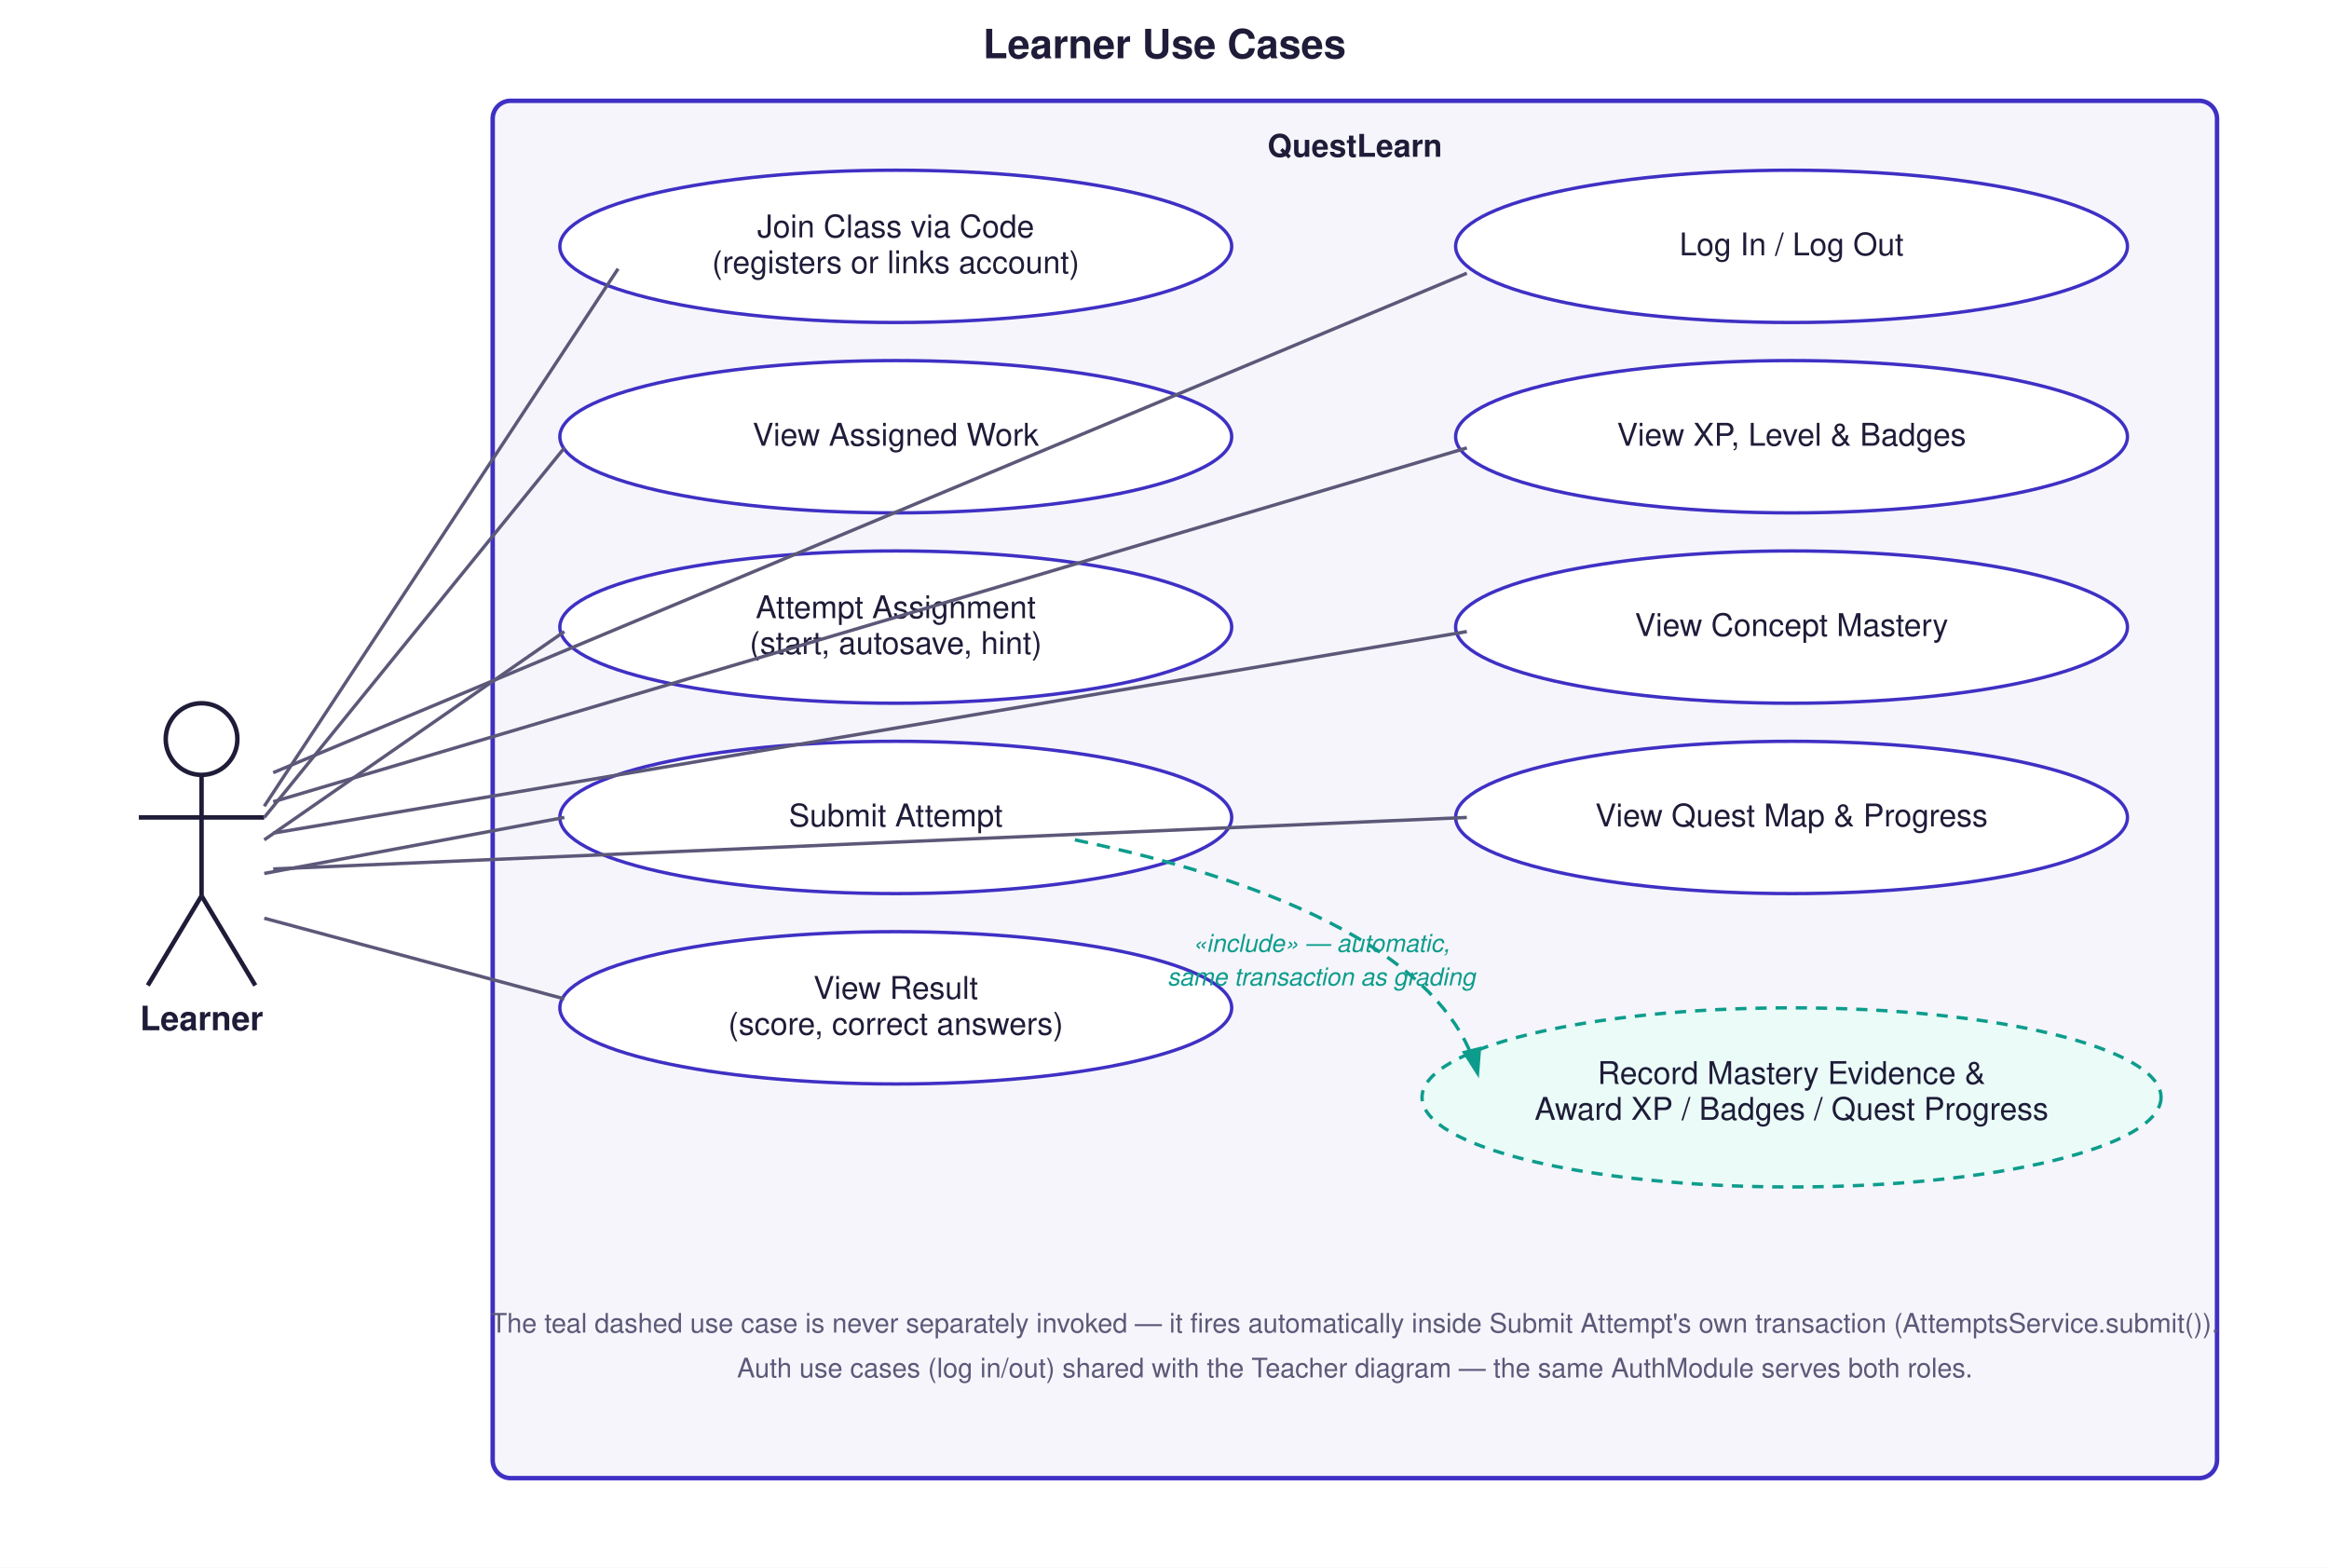
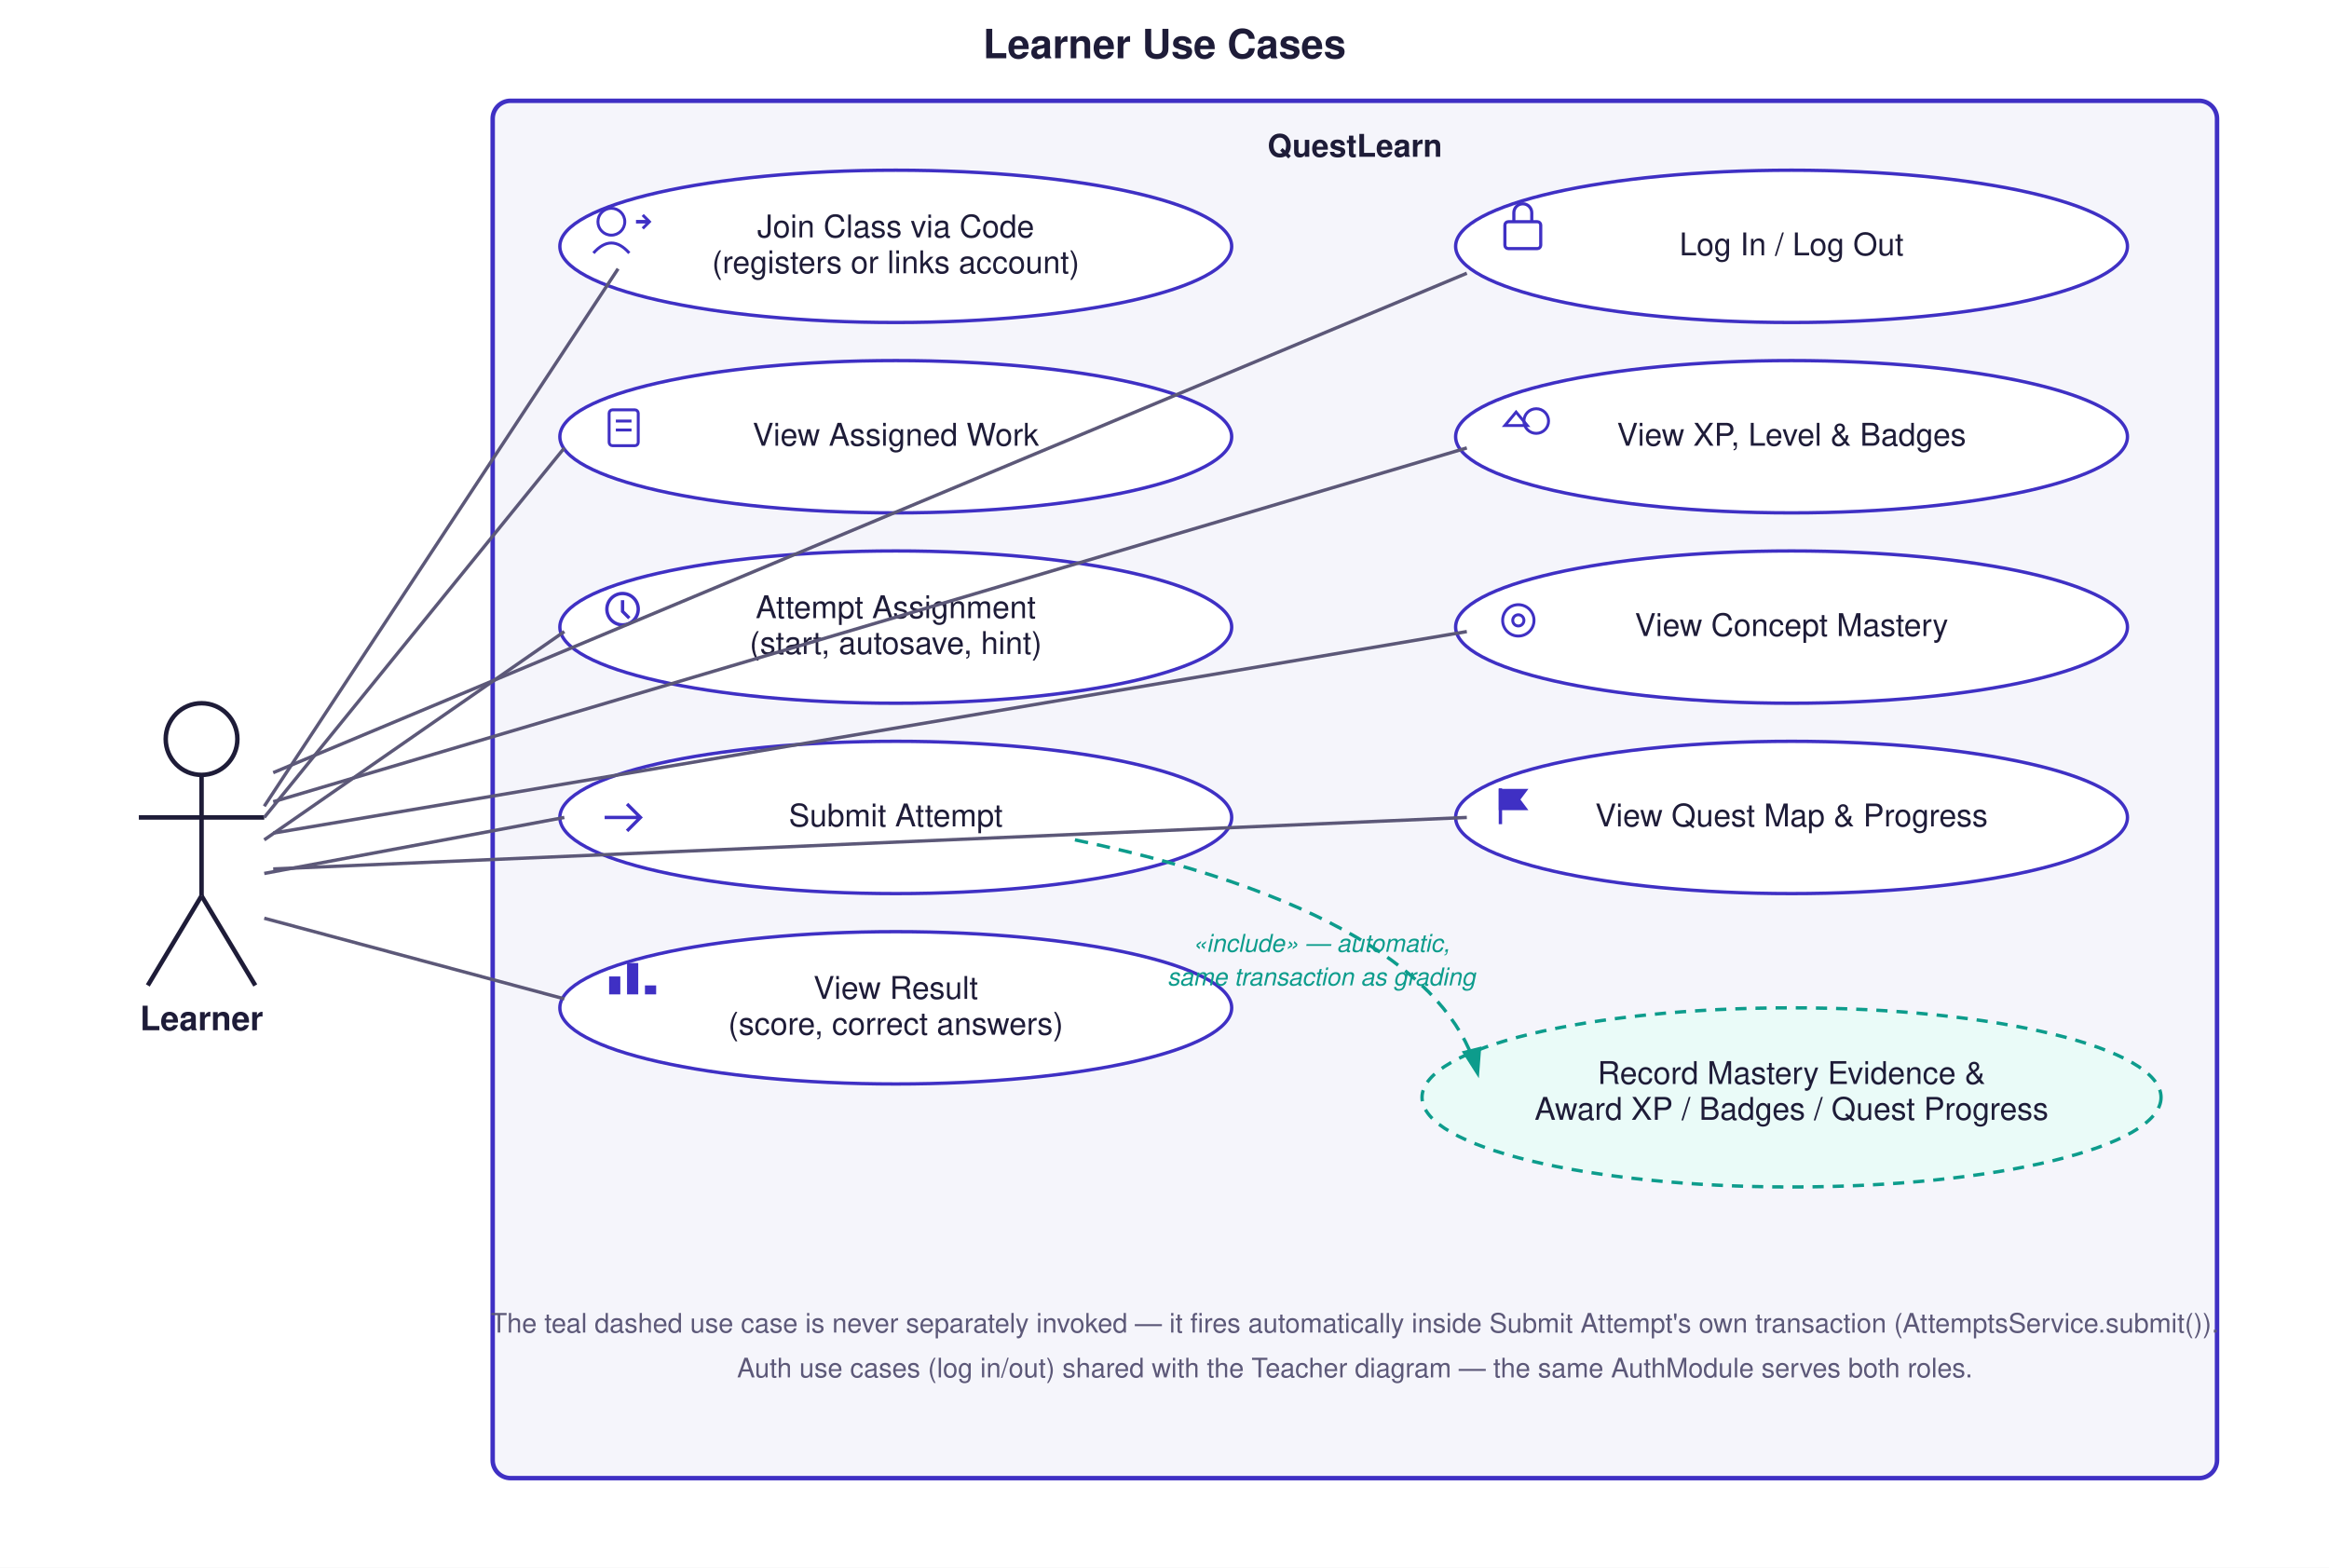
<svg xmlns="http://www.w3.org/2000/svg" viewBox="0 0 1040 700" font-family="Helvetica, Arial, sans-serif">
  <style>
    .boundary { fill: #f5f5fb; stroke: #3f30c4; stroke-width: 2; }
    .uc { fill: #ffffff; stroke: #3f30c4; stroke-width: 1.5; }
    .ucauto { fill: #eafbf8; stroke: #0d9c8c; stroke-width: 1.5; stroke-dasharray: 5 4; }
    .uctext { fill: #1e1c38; font-size: 14px; text-anchor: middle; }
    .assoc { stroke: #5c5878; stroke-width: 1.5; fill: none; }
    .include { stroke: #0d9c8c; stroke-width: 1.5; fill: none; stroke-dasharray: 6 4; marker-end: url(#arrow); }
    .actor { stroke: #1e1c38; stroke-width: 2; fill: none; }
    .actorhead { fill: #ffffff; stroke: #1e1c38; stroke-width: 2; }
    .actorlabel { fill: #1e1c38; font-size: 15px; font-weight: 600; text-anchor: middle; }
    .title { fill: #1e1c38; font-size: 18px; font-weight: 700; text-anchor: middle; }
    .subtitle { fill: #5c5878; font-size: 12px; text-anchor: middle; }
    .includelabel { fill: #0d9c8c; font-size: 11px; font-style: italic; text-anchor: middle; }
  </style>
  <defs>
    <marker id="arrow" markerWidth="10" markerHeight="10" refX="8" refY="3" orient="auto" markerUnits="strokeWidth">
      <path d="M0,0 L0,6 L9,3 z" fill="#0d9c8c" />
    </marker>
  </defs>
  <rect x="0" y="0" width="1040" height="700" fill="#ffffff" />
  <text x="520" y="26" class="title">Learner Use Cases</text>
  <rect x="220" y="45" width="770" height="615" rx="8" class="boundary" />
  <text x="605" y="70" class="uctext" font-weight="700">QuestLearn</text>
  <g class="actor">
    <circle cx="90" cy="330" r="16" class="actorhead" />
    <line x1="90" y1="346" x2="90" y2="400" />
    <line x1="62" y1="365" x2="118" y2="365" />
    <line x1="90" y1="400" x2="66" y2="440" />
    <line x1="90" y1="400" x2="114" y2="440" />
  </g>
  <text x="90" y="460" class="actorlabel">Learner</text>
  <ellipse cx="400" cy="110" rx="150" ry="34" class="uc" />
+   <g stroke="#3f30c4" stroke-width="1.3" fill="none">
+     <circle cx="273" cy="99" r="6" />
+     <path d="M265,113 q8,-9 16,0" />
+     <line x1="284" y1="99" x2="290" y2="99" stroke-width="1.6" />
+     <path d="M287,96 l3,3 l-3,3" fill="none" />
+   </g>
  <text x="400" y="106" class="uctext">Join Class via Code</text>
  <text x="400" y="122" class="uctext">(registers or links account)</text>
  <ellipse cx="400" cy="195" rx="150" ry="34" class="uc" />
+   <g stroke="#3f30c4" stroke-width="1.3" fill="none">
+     <rect x="272" y="183" width="13" height="16" rx="1.5" />
+     <line x1="275" y1="188" x2="282" y2="188" />
+     <line x1="275" y1="192" x2="282" y2="192" />
+   </g>
  <text x="400" y="199" class="uctext">View Assigned Work</text>
  <ellipse cx="400" cy="280" rx="150" ry="34" class="uc" />
+   <g stroke="#3f30c4" stroke-width="1.5" fill="none">
+     <circle cx="278" cy="272" r="7" />
+     <path d="M278,268 v5 l3,3" />
+   </g>
  <text x="400" y="276" class="uctext">Attempt Assignment</text>
  <text x="400" y="292" class="uctext">(start, autosave, hint)</text>
  <ellipse cx="400" cy="365" rx="150" ry="34" class="uc" id="submit-oval" />
+   <g stroke="#3f30c4" stroke-width="1.5" fill="none">
+     <path d="M270,365 h16 M280,359 l6,6 l-6,6" />
+   </g>
  <text x="400" y="369" class="uctext">Submit Attempt</text>
  <ellipse cx="400" cy="450" rx="150" ry="34" class="uc" />
+   <g fill="#3f30c4">
+     <rect x="272" y="436" width="5" height="8" />
+     <rect x="280" y="430" width="5" height="14" />
+     <rect x="288" y="440" width="5" height="4" />
+   </g>
  <text x="400" y="446" class="uctext">View Result</text>
  <text x="400" y="462" class="uctext">(score, correct answers)</text>
  <ellipse cx="800" cy="110" rx="150" ry="34" class="uc" />
+   <g stroke="#3f30c4" stroke-width="1.4" fill="none">
+     <rect x="672" y="99" width="16" height="12" rx="1.5" />
+     <path d="M676,99 v-4 a4,4 0 0 1 8,0 v4" />
+   </g>
  <text x="800" y="114" class="uctext">Log In / Log Out</text>
  <ellipse cx="800" cy="195" rx="150" ry="34" class="uc" />
+   <g stroke="#3f30c4" stroke-width="1.3" fill="none">
+     <path d="M672,190 l5,-6 l5,6 z" />
+     <circle cx="686" cy="188" r="5.5" />
+   </g>
  <text x="800" y="199" class="uctext">View XP, Level &amp; Badges</text>
  <ellipse cx="800" cy="280" rx="150" ry="34" class="uc" />
+   <g stroke="#3f30c4" stroke-width="1.3" fill="none">
+     <circle cx="678" cy="277" r="7" />
+     <circle cx="678" cy="277" r="2.5" />
+   </g>
  <text x="800" y="284" class="uctext">View Concept Mastery</text>
  <ellipse cx="800" cy="365" rx="150" ry="34" class="uc" />
+   <g stroke="#3f30c4" stroke-width="1.5" fill="none">
+     <line x1="670" y1="352" x2="670" y2="368" />
+     <path d="M670,353 h11 l-3,4 l3,4 h-11 z" fill="#3f30c4" />
+   </g>
  <text x="800" y="369" class="uctext">View Quest Map &amp; Progress</text>
  <ellipse cx="800" cy="490" rx="165" ry="40" class="ucauto" />
  <text x="800" y="484" class="uctext">Record Mastery Evidence &amp;</text>
  <text x="800" y="500" class="uctext">Award XP / Badges / Quest Progress</text>
  <path d="M 480 375 C 600 400, 650 440, 660 480" class="include" />
  <text x="590" y="425" class="includelabel">«include» — automatic,</text>
  <text x="590" y="440" class="includelabel">same transaction as grading</text>
  <line x1="118" y1="360" x2="276" y2="120" class="assoc" />
  <line x1="118" y1="365" x2="252" y2="200" class="assoc" />
  <line x1="118" y1="375" x2="252" y2="282" class="assoc" />
  <line x1="118" y1="390" x2="252" y2="365" class="assoc" />
  <line x1="118" y1="410" x2="252" y2="446" class="assoc" />
  <line x1="122" y1="345" x2="655" y2="122" class="assoc" />
  <line x1="122" y1="358" x2="655" y2="200" class="assoc" />
  <line x1="122" y1="372" x2="655" y2="282" class="assoc" />
  <line x1="122" y1="388" x2="655" y2="365" class="assoc" />
  <text x="605" y="595" class="subtitle">The teal dashed use case is never separately invoked — it fires automatically inside Submit Attempt's own transaction (AttemptsService.submit()).</text>
  <text x="605" y="615" class="subtitle">Auth use cases (log in/out) shared with the Teacher diagram — the same AuthModule serves both roles.</text>
</svg>
